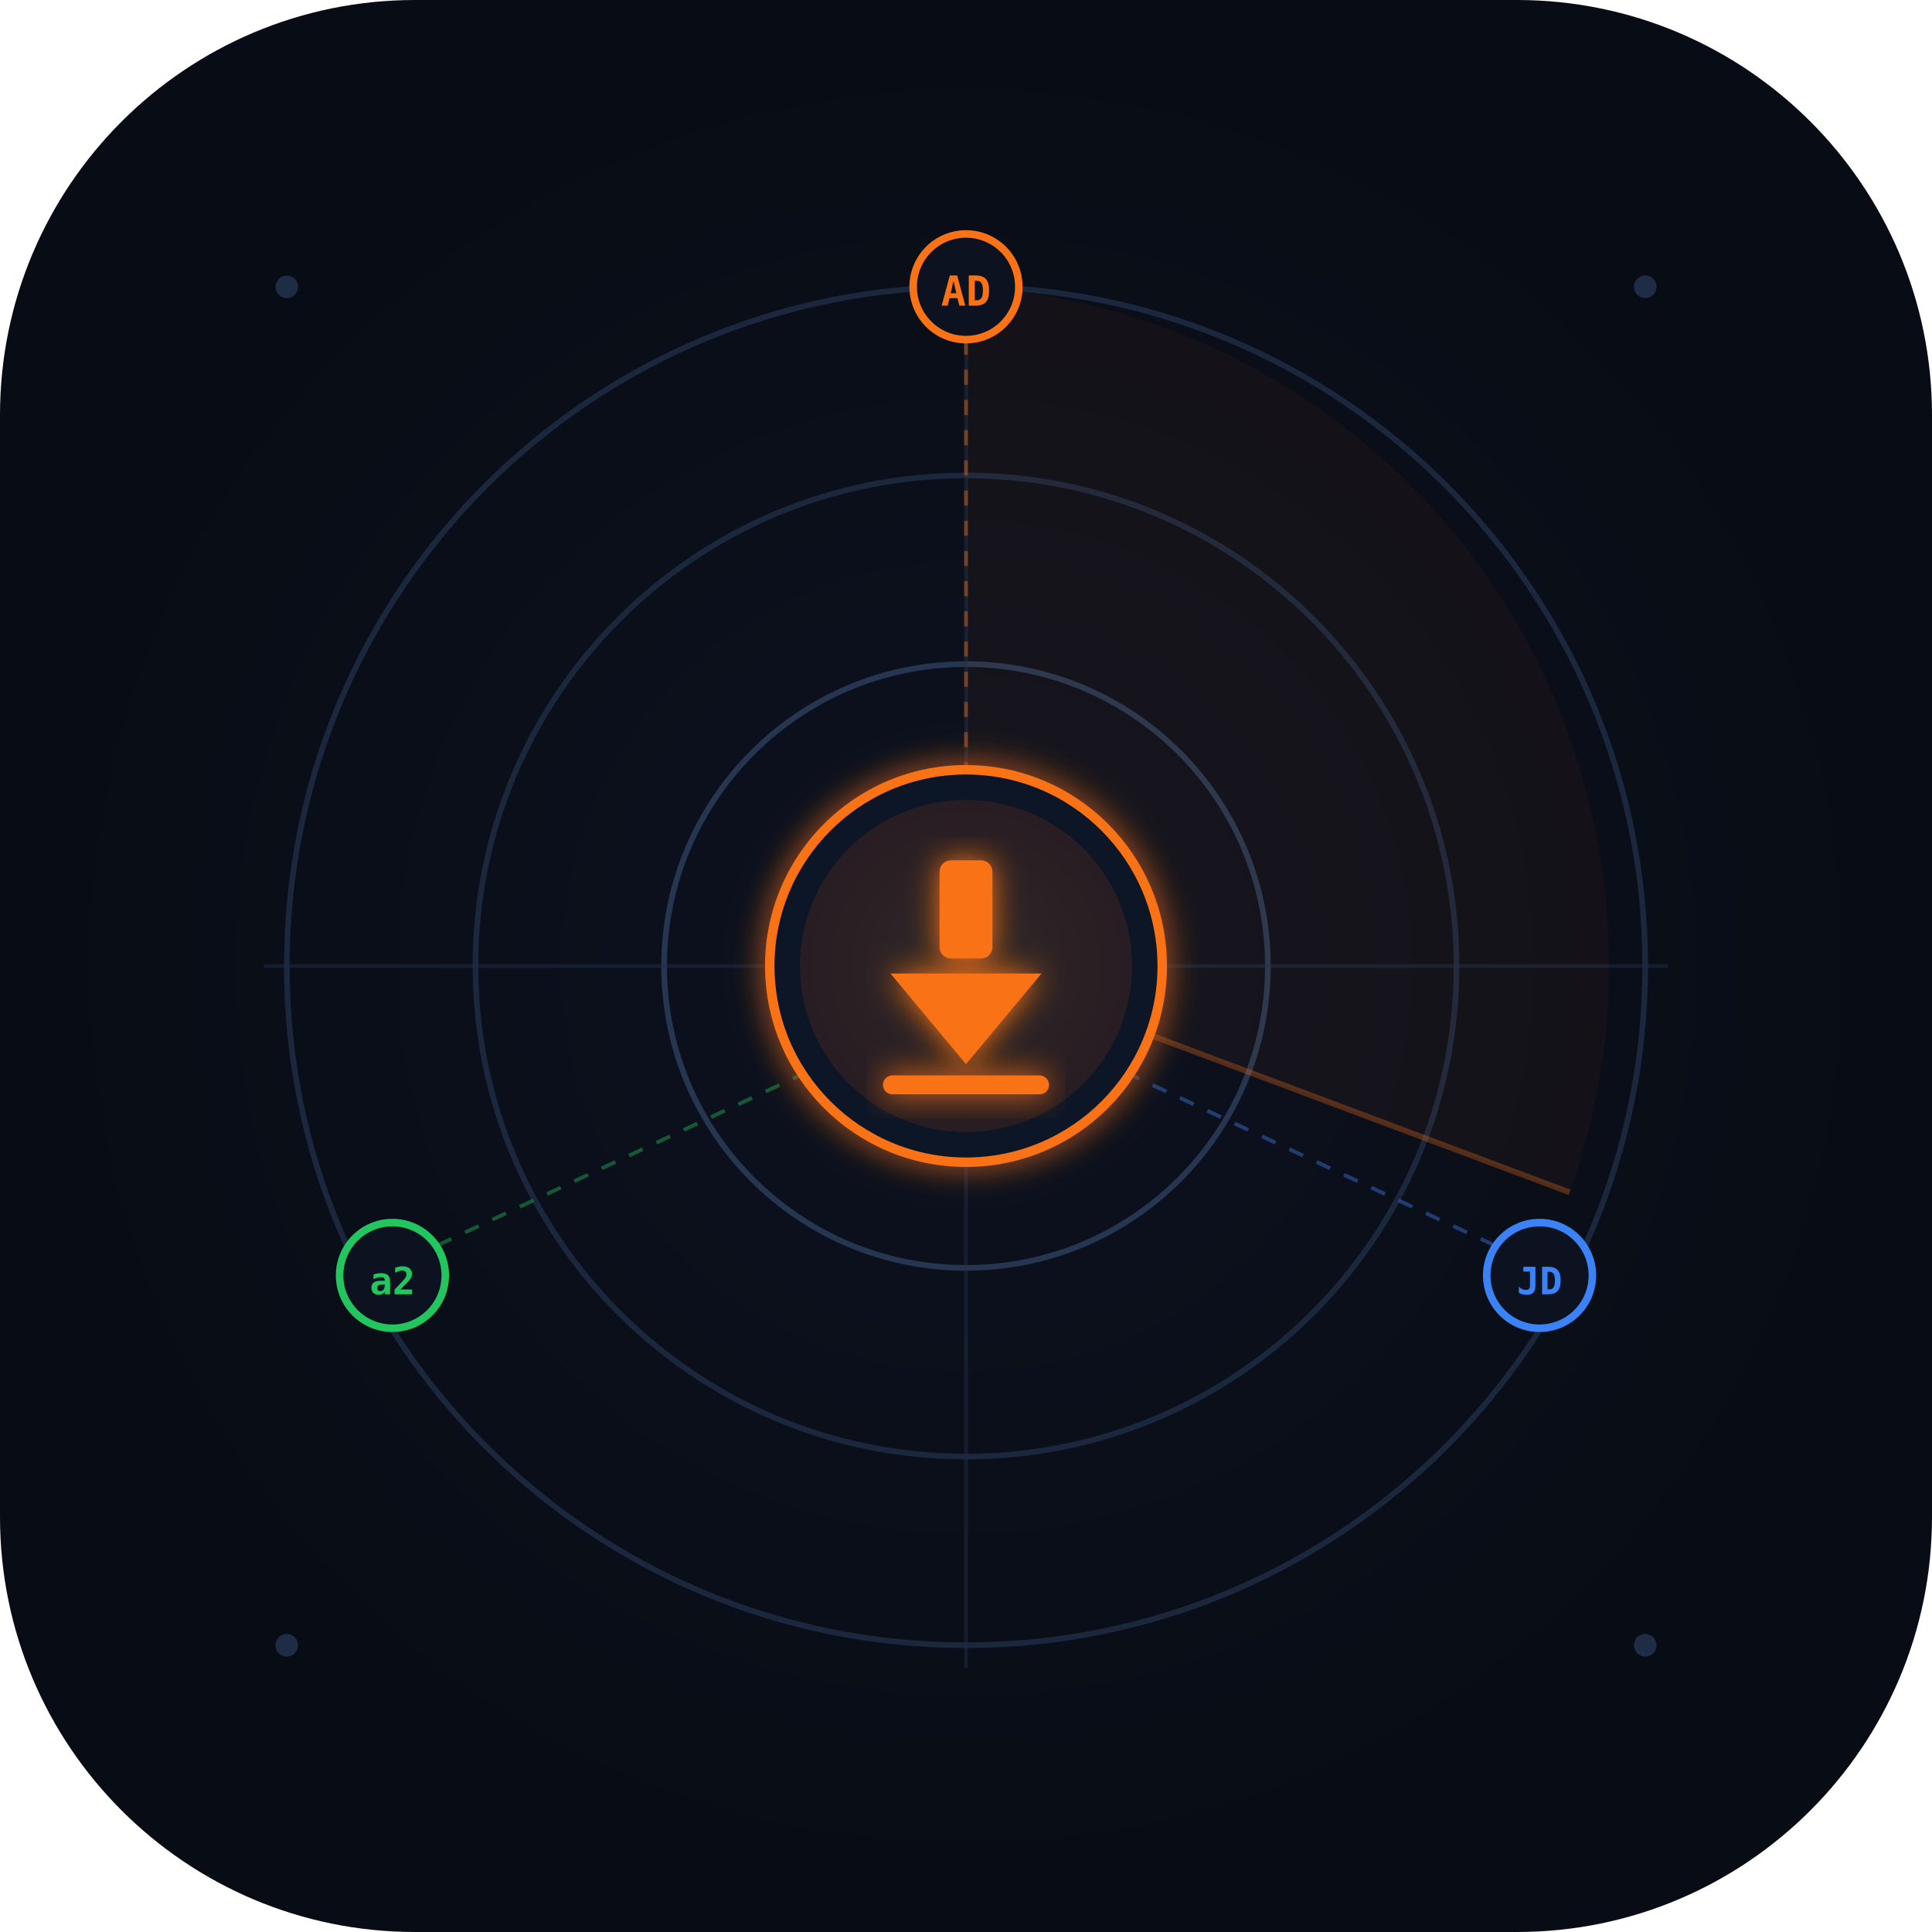
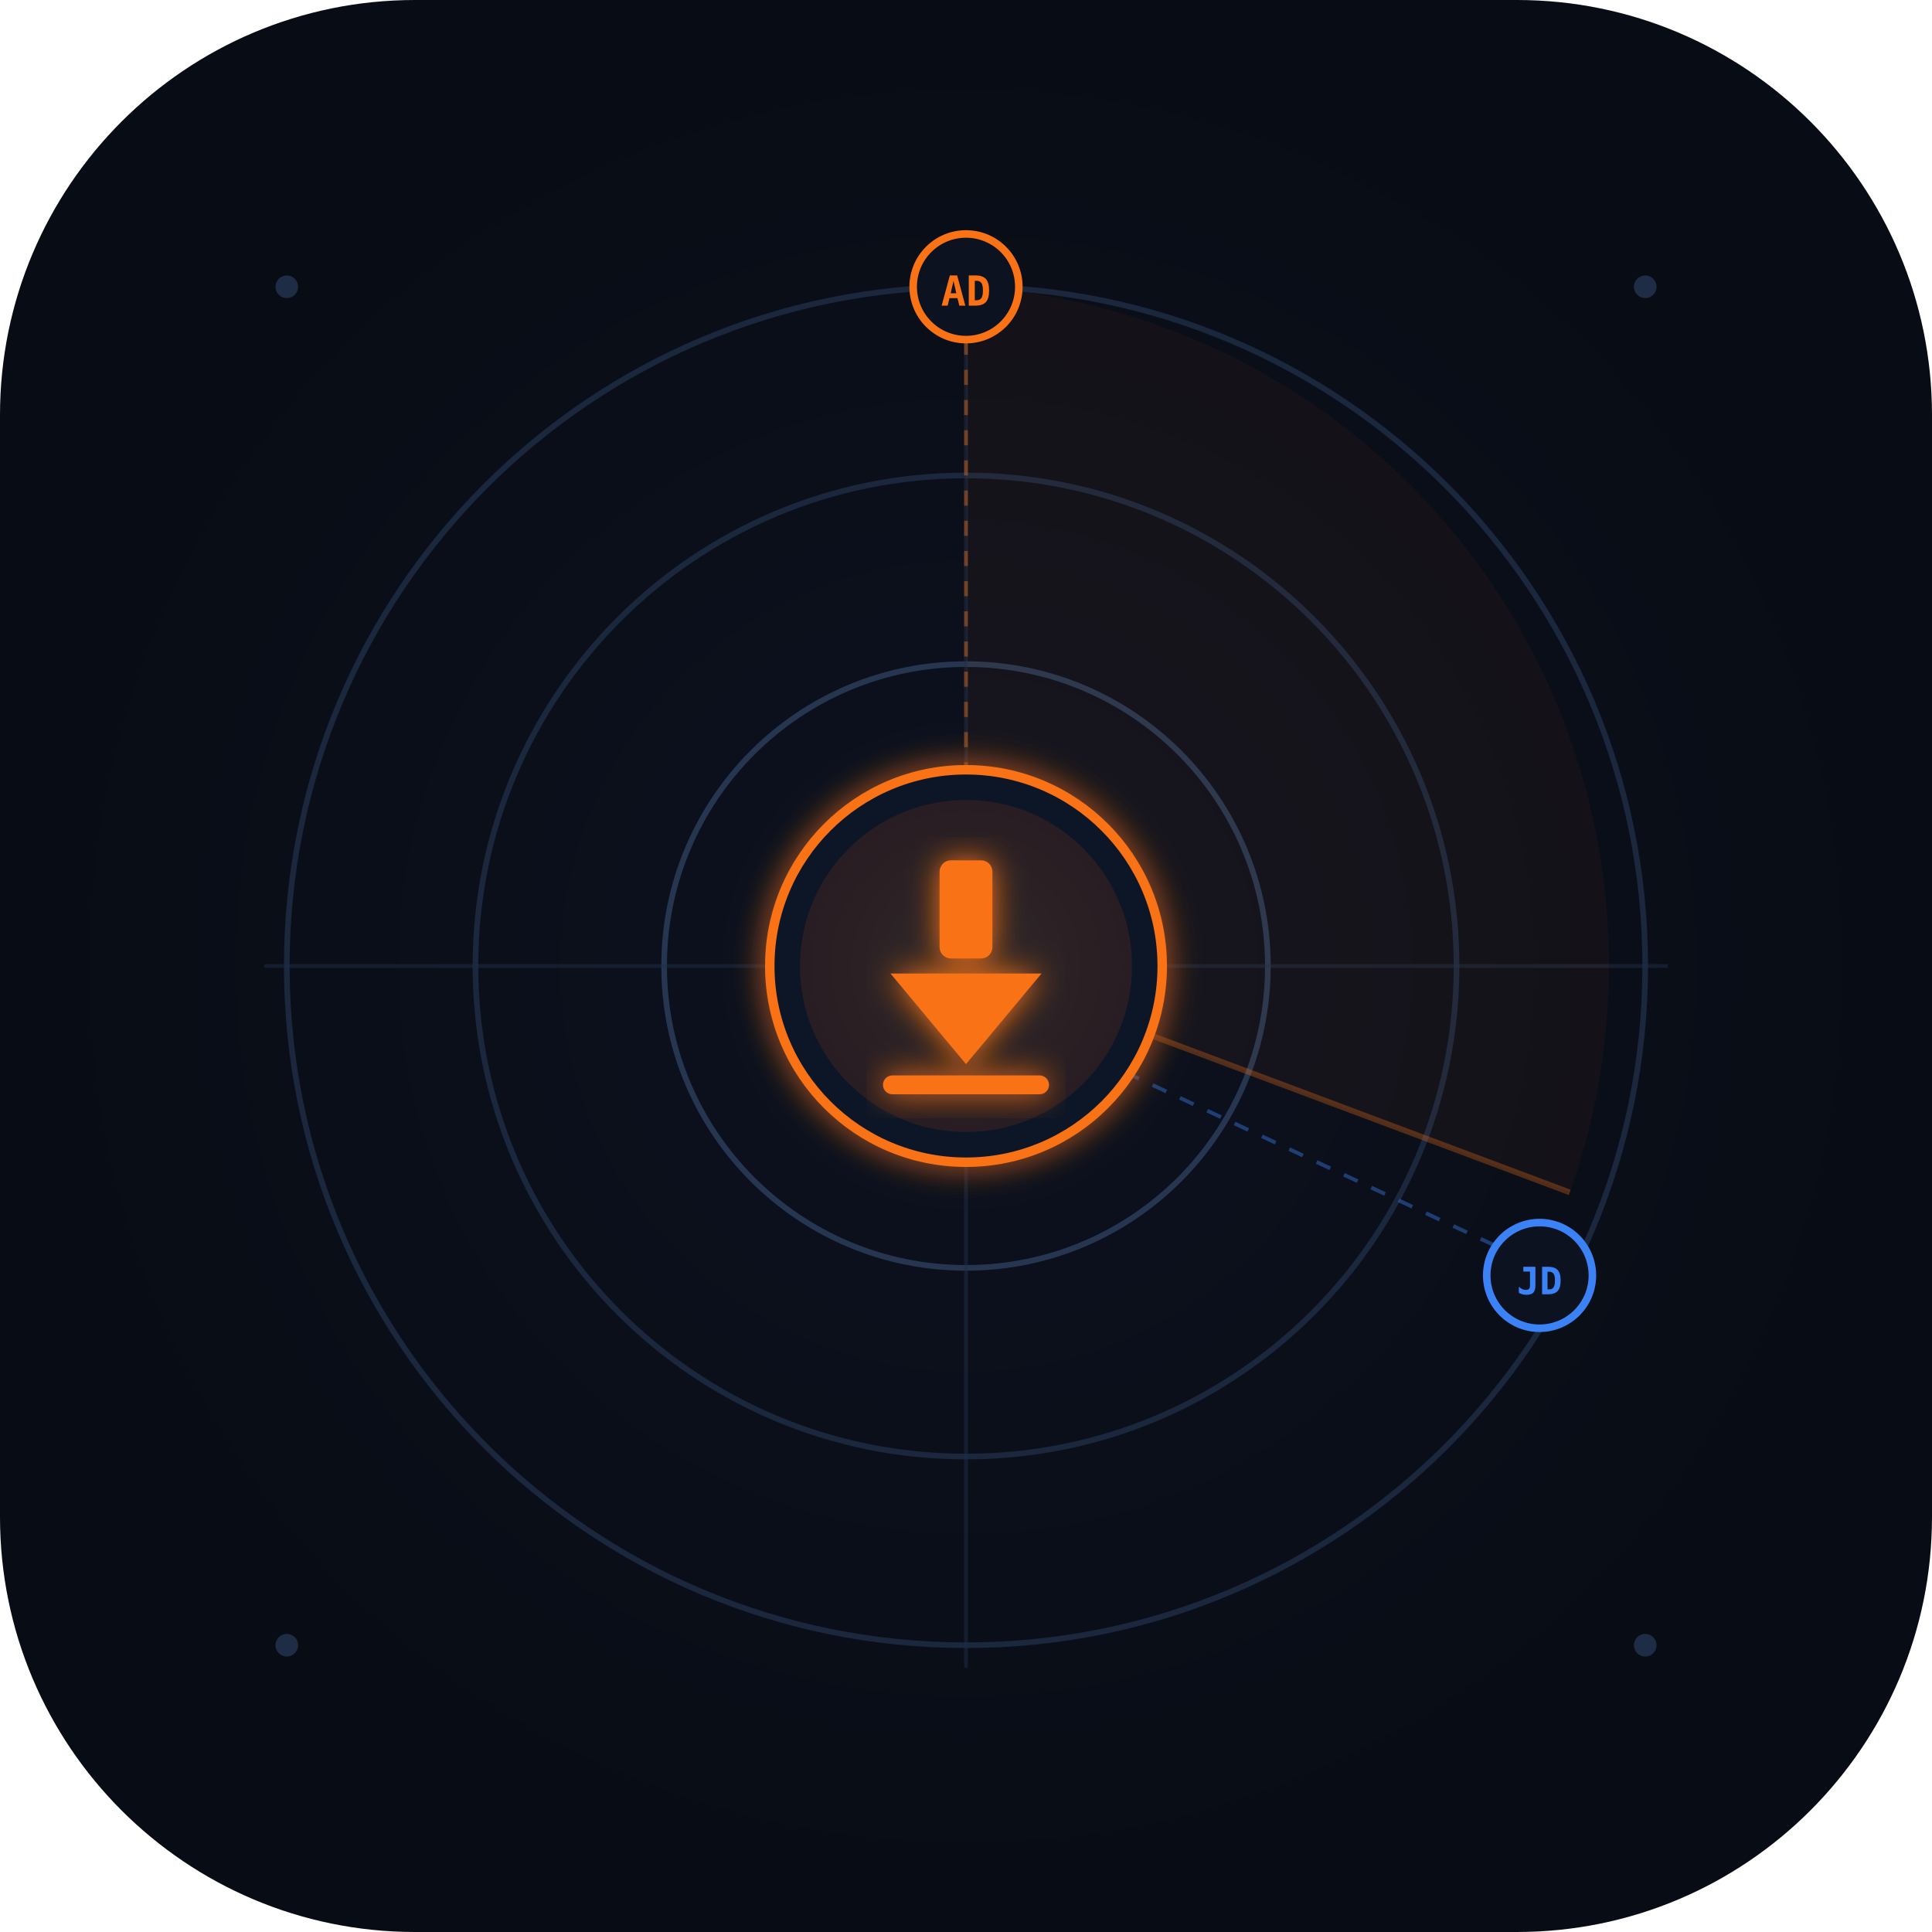
<svg xmlns="http://www.w3.org/2000/svg" viewBox="0 0 512 512" width="512" height="512">
  <defs>
    <radialGradient id="bgGrad" cx="50%" cy="50%" r="50%">
      <stop offset="0%" stop-color="#0d1220" />
      <stop offset="100%" stop-color="#080c14" />
    </radialGradient>
    <radialGradient id="coreGrad" cx="50%" cy="50%" r="50%">
      <stop offset="0%" stop-color="#fb923c" />
      <stop offset="100%" stop-color="#c2410c" />
    </radialGradient>
    <filter id="glow">
      <feGaussianBlur stdDeviation="4" result="blur" />
      <feMerge>
        <feMergeNode in="blur" />
        <feMergeNode in="SourceGraphic" />
      </feMerge>
    </filter>
    <clipPath id="round">
      <rect width="512" height="512" rx="110" ry="110" />
    </clipPath>
  </defs>
  <rect width="512" height="512" rx="110" fill="url(#bgGrad)" />
  <circle cx="256" cy="256" r="180" fill="none" stroke="#1e2d45" stroke-width="1.5" opacity="0.8" />
  <circle cx="256" cy="256" r="130" fill="none" stroke="#1e2d45" stroke-width="1.5" opacity="0.8" />
  <circle cx="256" cy="256" r="80" fill="none" stroke="#263650" stroke-width="1.5" />
  <line x1="256" y1="70" x2="256" y2="442" stroke="#1e2d45" stroke-width="1" opacity="0.5" />
  <line x1="70" y1="256" x2="442" y2="256" stroke="#1e2d45" stroke-width="1" opacity="0.5" />
  <path d="M256,256 L256,76 A180,180 0 0,1 416,316 Z" fill="#f97316" opacity="0.04" />
  <line x1="256" y1="256" x2="416" y2="316" stroke="#f97316" stroke-width="1.5" opacity="0.3" />
  <circle cx="256" cy="76" r="14" fill="#0d1220" stroke="#f97316" stroke-width="2" />
  <text x="256" y="81" text-anchor="middle" font-family="monospace" font-size="11" fill="#f97316" font-weight="bold">AD</text>
  <circle cx="408" cy="338" r="14" fill="#0d1220" stroke="#3b82f6" stroke-width="2" />
  <text x="408" y="343" text-anchor="middle" font-family="monospace" font-size="10" fill="#3b82f6" font-weight="bold">JD</text>
-   <circle cx="104" cy="338" r="14" fill="#0d1220" stroke="#22c55e" stroke-width="2" />
-   <text x="104" y="343" text-anchor="middle" font-family="monospace" font-size="10" fill="#22c55e" font-weight="bold">a2</text>
  <line x1="256" y1="90" x2="256" y2="210" stroke="#f97316" stroke-width="1" stroke-dasharray="4,4" opacity="0.4" />
  <line x1="396" y1="330" x2="300" y2="285" stroke="#3b82f6" stroke-width="1" stroke-dasharray="4,4" opacity="0.4" />
-   <line x1="116" y1="330" x2="212" y2="285" stroke="#22c55e" stroke-width="1" stroke-dasharray="4,4" opacity="0.4" />
  <circle cx="256" cy="256" r="52" fill="#111827" stroke="#f97316" stroke-width="2.5" filter="url(#glow)" />
  <circle cx="256" cy="256" r="44" fill="url(#coreGrad)" opacity="0.15" />
  <g filter="url(#glow)" fill="#f97316">
    <rect x="249" y="228" width="14" height="26" rx="3" fill="#f97316" />
    <polygon points="256,282 236,258 276,258" fill="#f97316" />
    <rect x="234" y="285" width="44" height="5" rx="2.5" fill="#f97316" />
  </g>
  <circle cx="76" cy="76" r="3" fill="#1e2d45" />
  <circle cx="436" cy="76" r="3" fill="#1e2d45" />
  <circle cx="76" cy="436" r="3" fill="#1e2d45" />
  <circle cx="436" cy="436" r="3" fill="#1e2d45" />
</svg>
